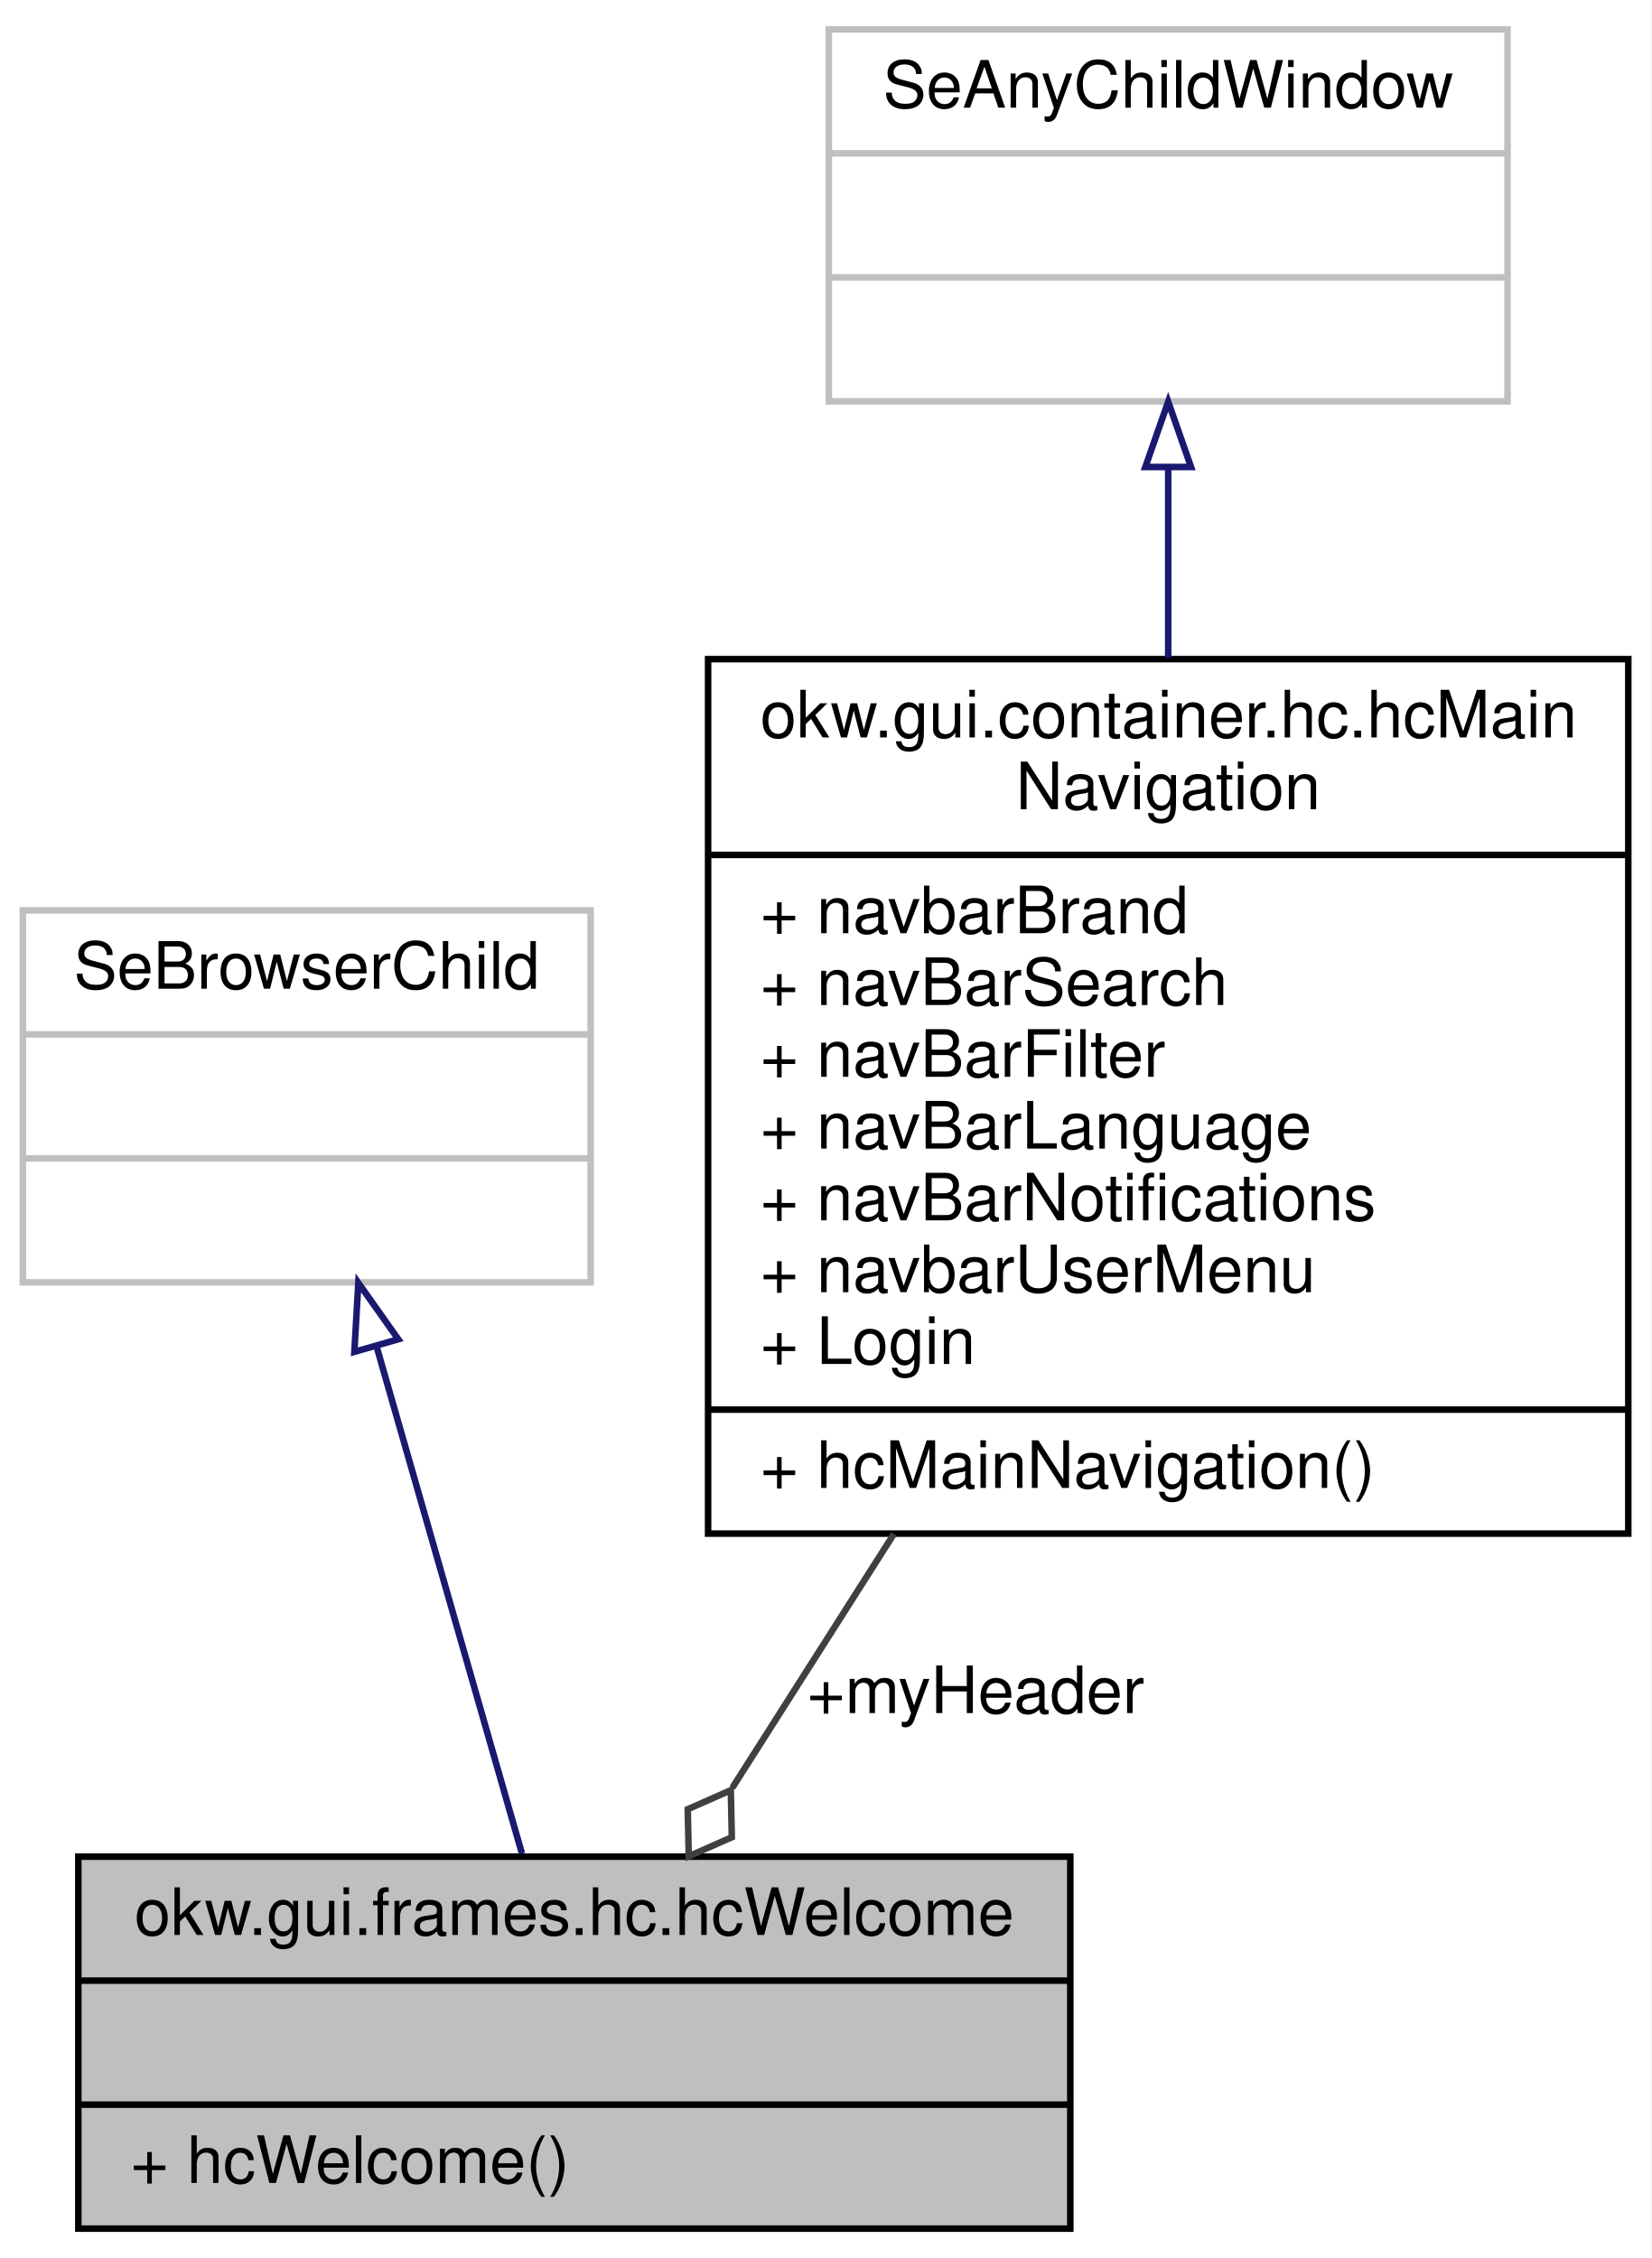
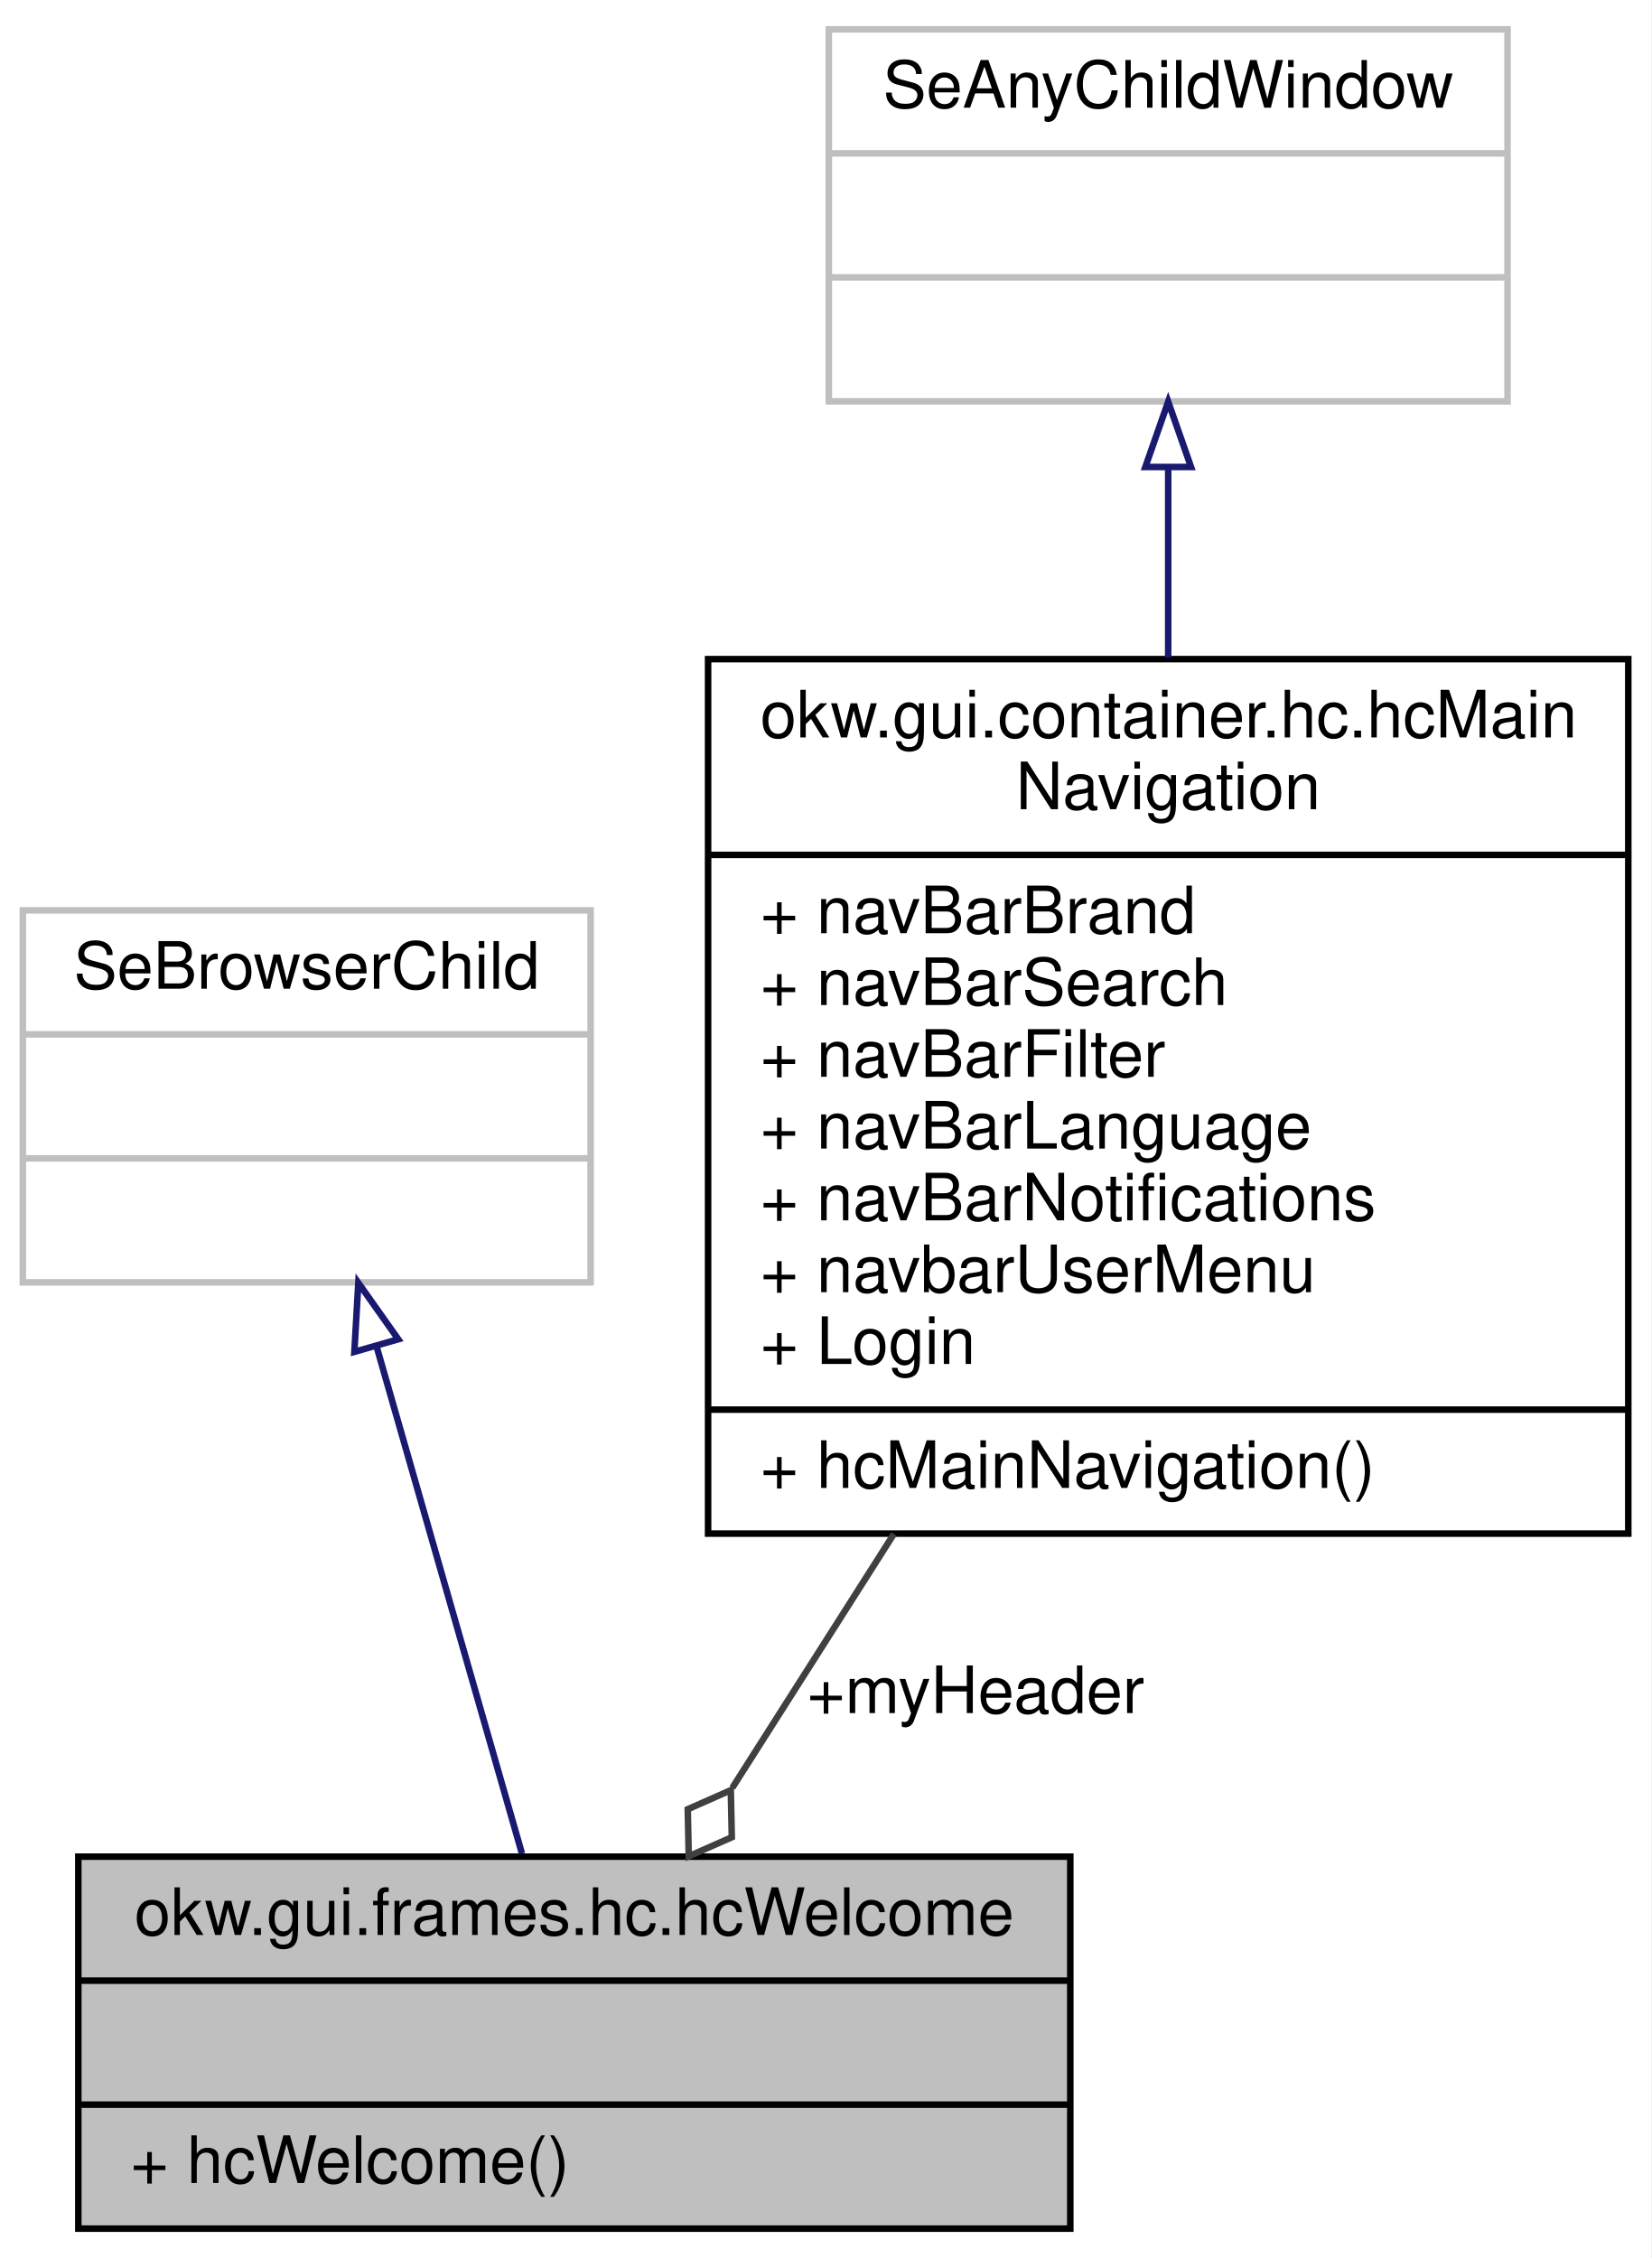
<svg xmlns="http://www.w3.org/2000/svg" xmlns:xlink="http://www.w3.org/1999/xlink" width="253pt" height="346pt" viewBox="0.00 0.00 253.00 346.00">
  <g id="graph0" class="graph" transform="scale(1 1) rotate(0) translate(4 342)">
    <polygon fill="white" stroke="none" points="-4,4 -4,-342 249,-342 249,4 -4,4" />
    <g id="node1" class="node">
      <polygon fill="#bfbfbf" stroke="black" points="8,-0.5 8,-57.5 160,-57.5 160,-0.5 8,-0.5" />
      <text text-anchor="middle" x="84" y="-45.5" font-family="Helvetica,sans-Serif" font-size="10.00">okw.gui.frames.hc.hcWelcome</text>
      <polyline fill="none" stroke="black" points="8,-38.5 160,-38.5 " />
      <text text-anchor="middle" x="84" y="-26.5" font-family="Helvetica,sans-Serif" font-size="10.00"> </text>
      <polyline fill="none" stroke="black" points="8,-19.5 160,-19.5 " />
      <text text-anchor="start" x="16" y="-7.5" font-family="Helvetica,sans-Serif" font-size="10.00">+ hcWelcome()</text>
    </g>
    <g id="node2" class="node">
      <polygon fill="white" stroke="#bfbfbf" points="-0.5,-145.5 -0.5,-202.5 86.5,-202.5 86.5,-145.5 -0.5,-145.5" />
      <text text-anchor="middle" x="43" y="-190.5" font-family="Helvetica,sans-Serif" font-size="10.00">SeBrowserChild</text>
      <polyline fill="none" stroke="#bfbfbf" points="-0.5,-183.5 86.5,-183.5 " />
      <text text-anchor="middle" x="43" y="-171.5" font-family="Helvetica,sans-Serif" font-size="10.00"> </text>
      <polyline fill="none" stroke="#bfbfbf" points="-0.5,-164.5 86.5,-164.5 " />
      <text text-anchor="middle" x="43" y="-152.5" font-family="Helvetica,sans-Serif" font-size="10.00"> </text>
    </g>
    <g id="edge1" class="edge">
      <path fill="none" stroke="midnightblue" d="M53.663,-135.809C60.639,-111.477 69.607,-80.199 75.979,-57.975" />
      <polygon fill="none" stroke="midnightblue" points="50.297,-134.851 50.905,-145.428 57.026,-136.78 50.297,-134.851" />
    </g>
    <g id="node3" class="node">
      <g id="a_node3">
        <a xlink:href="classokw_1_1gui_1_1container_1_1hc_1_1hc_main_navigation.html" target="_top" xlink:title="main navigation GUI-Container Klasse enthält alle GUI-Objekte der Kopfzeile (Header). ">
          <polygon fill="white" stroke="black" points="104.5,-107 104.5,-241 245.5,-241 245.5,-107 104.5,-107" />
          <text text-anchor="start" x="112.5" y="-229" font-family="Helvetica,sans-Serif" font-size="10.00">okw.gui.container.hc.hcMain</text>
          <text text-anchor="middle" x="175" y="-218" font-family="Helvetica,sans-Serif" font-size="10.00">Navigation</text>
          <polyline fill="none" stroke="black" points="104.5,-211 245.5,-211 " />
-           <text text-anchor="start" x="112.5" y="-199" font-family="Helvetica,sans-Serif" font-size="10.00">+ navbarBrand</text>
+           <text text-anchor="start" x="112.5" y="-199" font-family="Helvetica,sans-Serif" font-size="10.00">+ navBarBrand</text>
          <text text-anchor="start" x="112.5" y="-188" font-family="Helvetica,sans-Serif" font-size="10.00">+ navBarSearch</text>
          <text text-anchor="start" x="112.5" y="-177" font-family="Helvetica,sans-Serif" font-size="10.00">+ navBarFilter</text>
          <text text-anchor="start" x="112.5" y="-166" font-family="Helvetica,sans-Serif" font-size="10.00">+ navBarLanguage</text>
          <text text-anchor="start" x="112.5" y="-155" font-family="Helvetica,sans-Serif" font-size="10.00">+ navBarNotifications</text>
          <text text-anchor="start" x="112.5" y="-144" font-family="Helvetica,sans-Serif" font-size="10.00">+ navbarUserMenu</text>
          <text text-anchor="start" x="112.5" y="-133" font-family="Helvetica,sans-Serif" font-size="10.00">+ Login</text>
          <polyline fill="none" stroke="black" points="104.5,-126 245.5,-126 " />
          <text text-anchor="start" x="112.5" y="-114" font-family="Helvetica,sans-Serif" font-size="10.00">+ hcMainNavigation()</text>
        </a>
      </g>
    </g>
    <g id="edge2" class="edge">
      <path fill="none" stroke="#404040" d="M132.963,-106.942C124.477,-93.607 115.83,-80.018 108.21,-68.045" />
      <polygon fill="none" stroke="#404040" points="107.979,-67.681 101.383,-64.767 101.536,-57.557 108.132,-60.472 107.979,-67.681" />
      <text text-anchor="middle" x="145.5" y="-79.5" font-family="Helvetica,sans-Serif" font-size="10.00"> +myHeader</text>
    </g>
    <g id="node4" class="node">
      <polygon fill="white" stroke="#bfbfbf" points="123,-280.5 123,-337.5 227,-337.5 227,-280.5 123,-280.5" />
      <text text-anchor="middle" x="175" y="-325.5" font-family="Helvetica,sans-Serif" font-size="10.00">SeAnyChildWindow</text>
      <polyline fill="none" stroke="#bfbfbf" points="123,-318.5 227,-318.5 " />
      <text text-anchor="middle" x="175" y="-306.5" font-family="Helvetica,sans-Serif" font-size="10.00"> </text>
      <polyline fill="none" stroke="#bfbfbf" points="123,-299.5 227,-299.5 " />
      <text text-anchor="middle" x="175" y="-287.5" font-family="Helvetica,sans-Serif" font-size="10.00"> </text>
    </g>
    <g id="edge3" class="edge">
      <path fill="none" stroke="midnightblue" d="M175,-270.234C175,-261.145 175,-251.17 175,-241.203" />
      <polygon fill="none" stroke="midnightblue" points="171.5,-270.442 175,-280.442 178.5,-270.442 171.5,-270.442" />
    </g>
  </g>
</svg>
